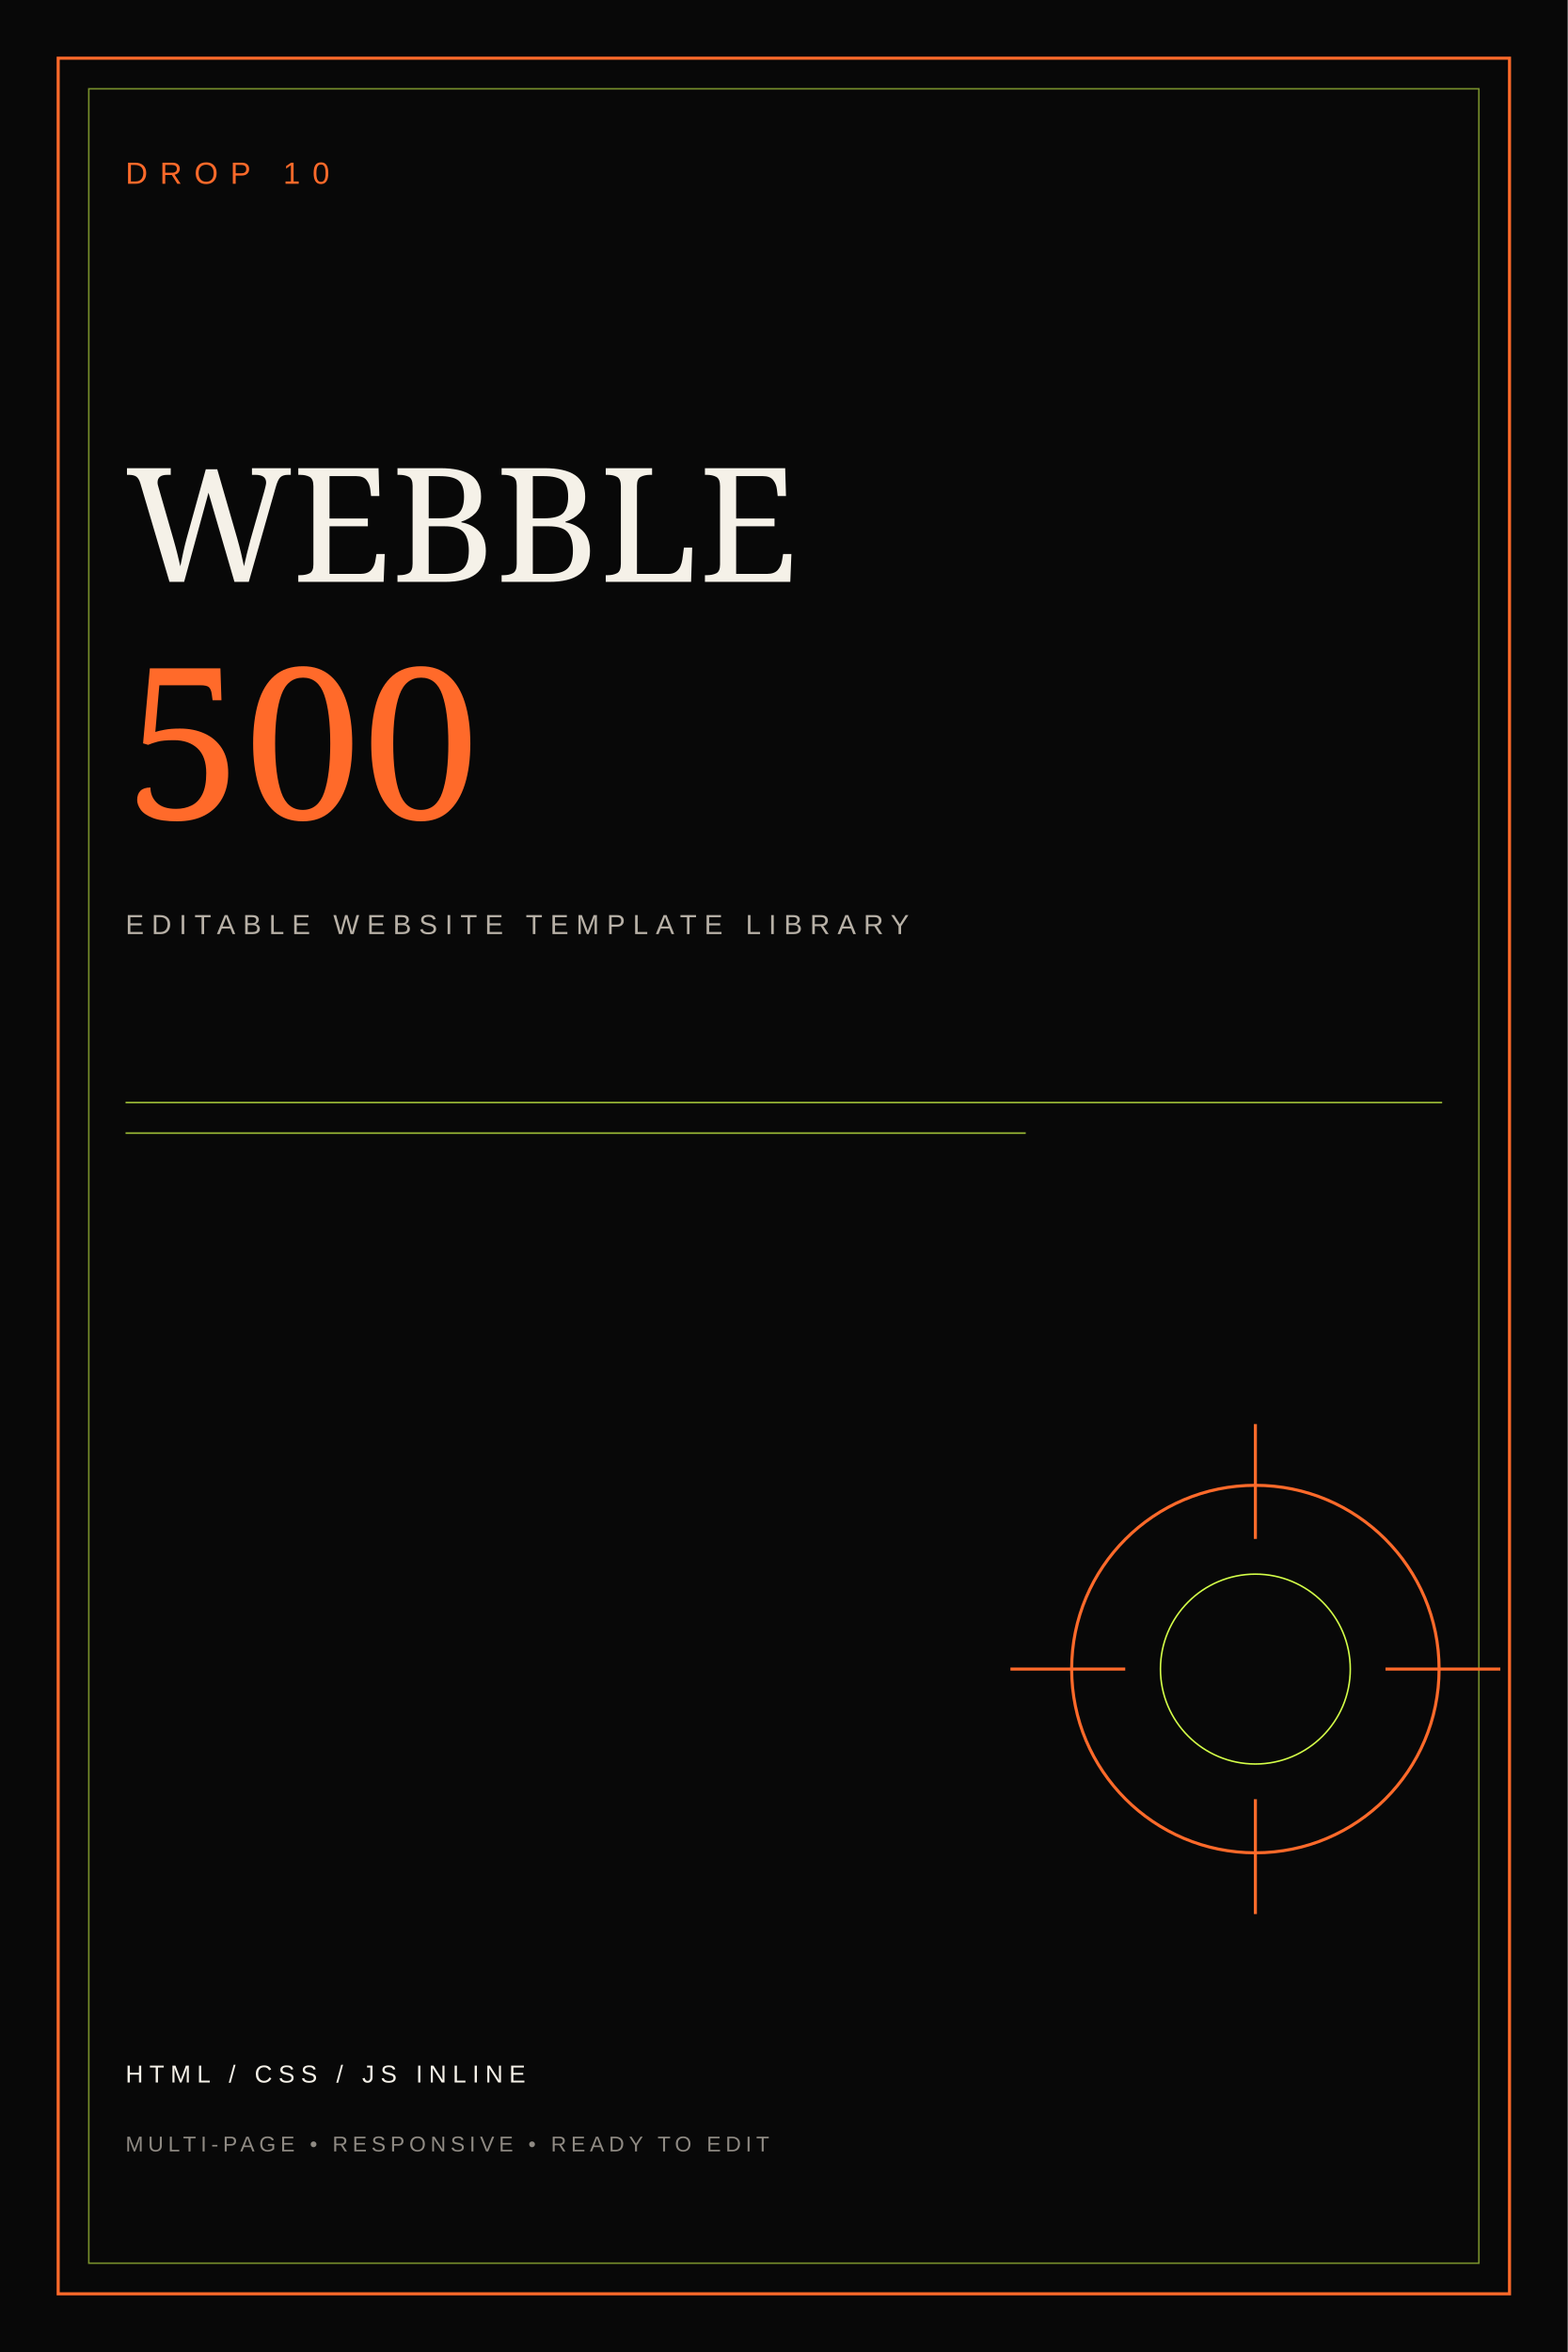
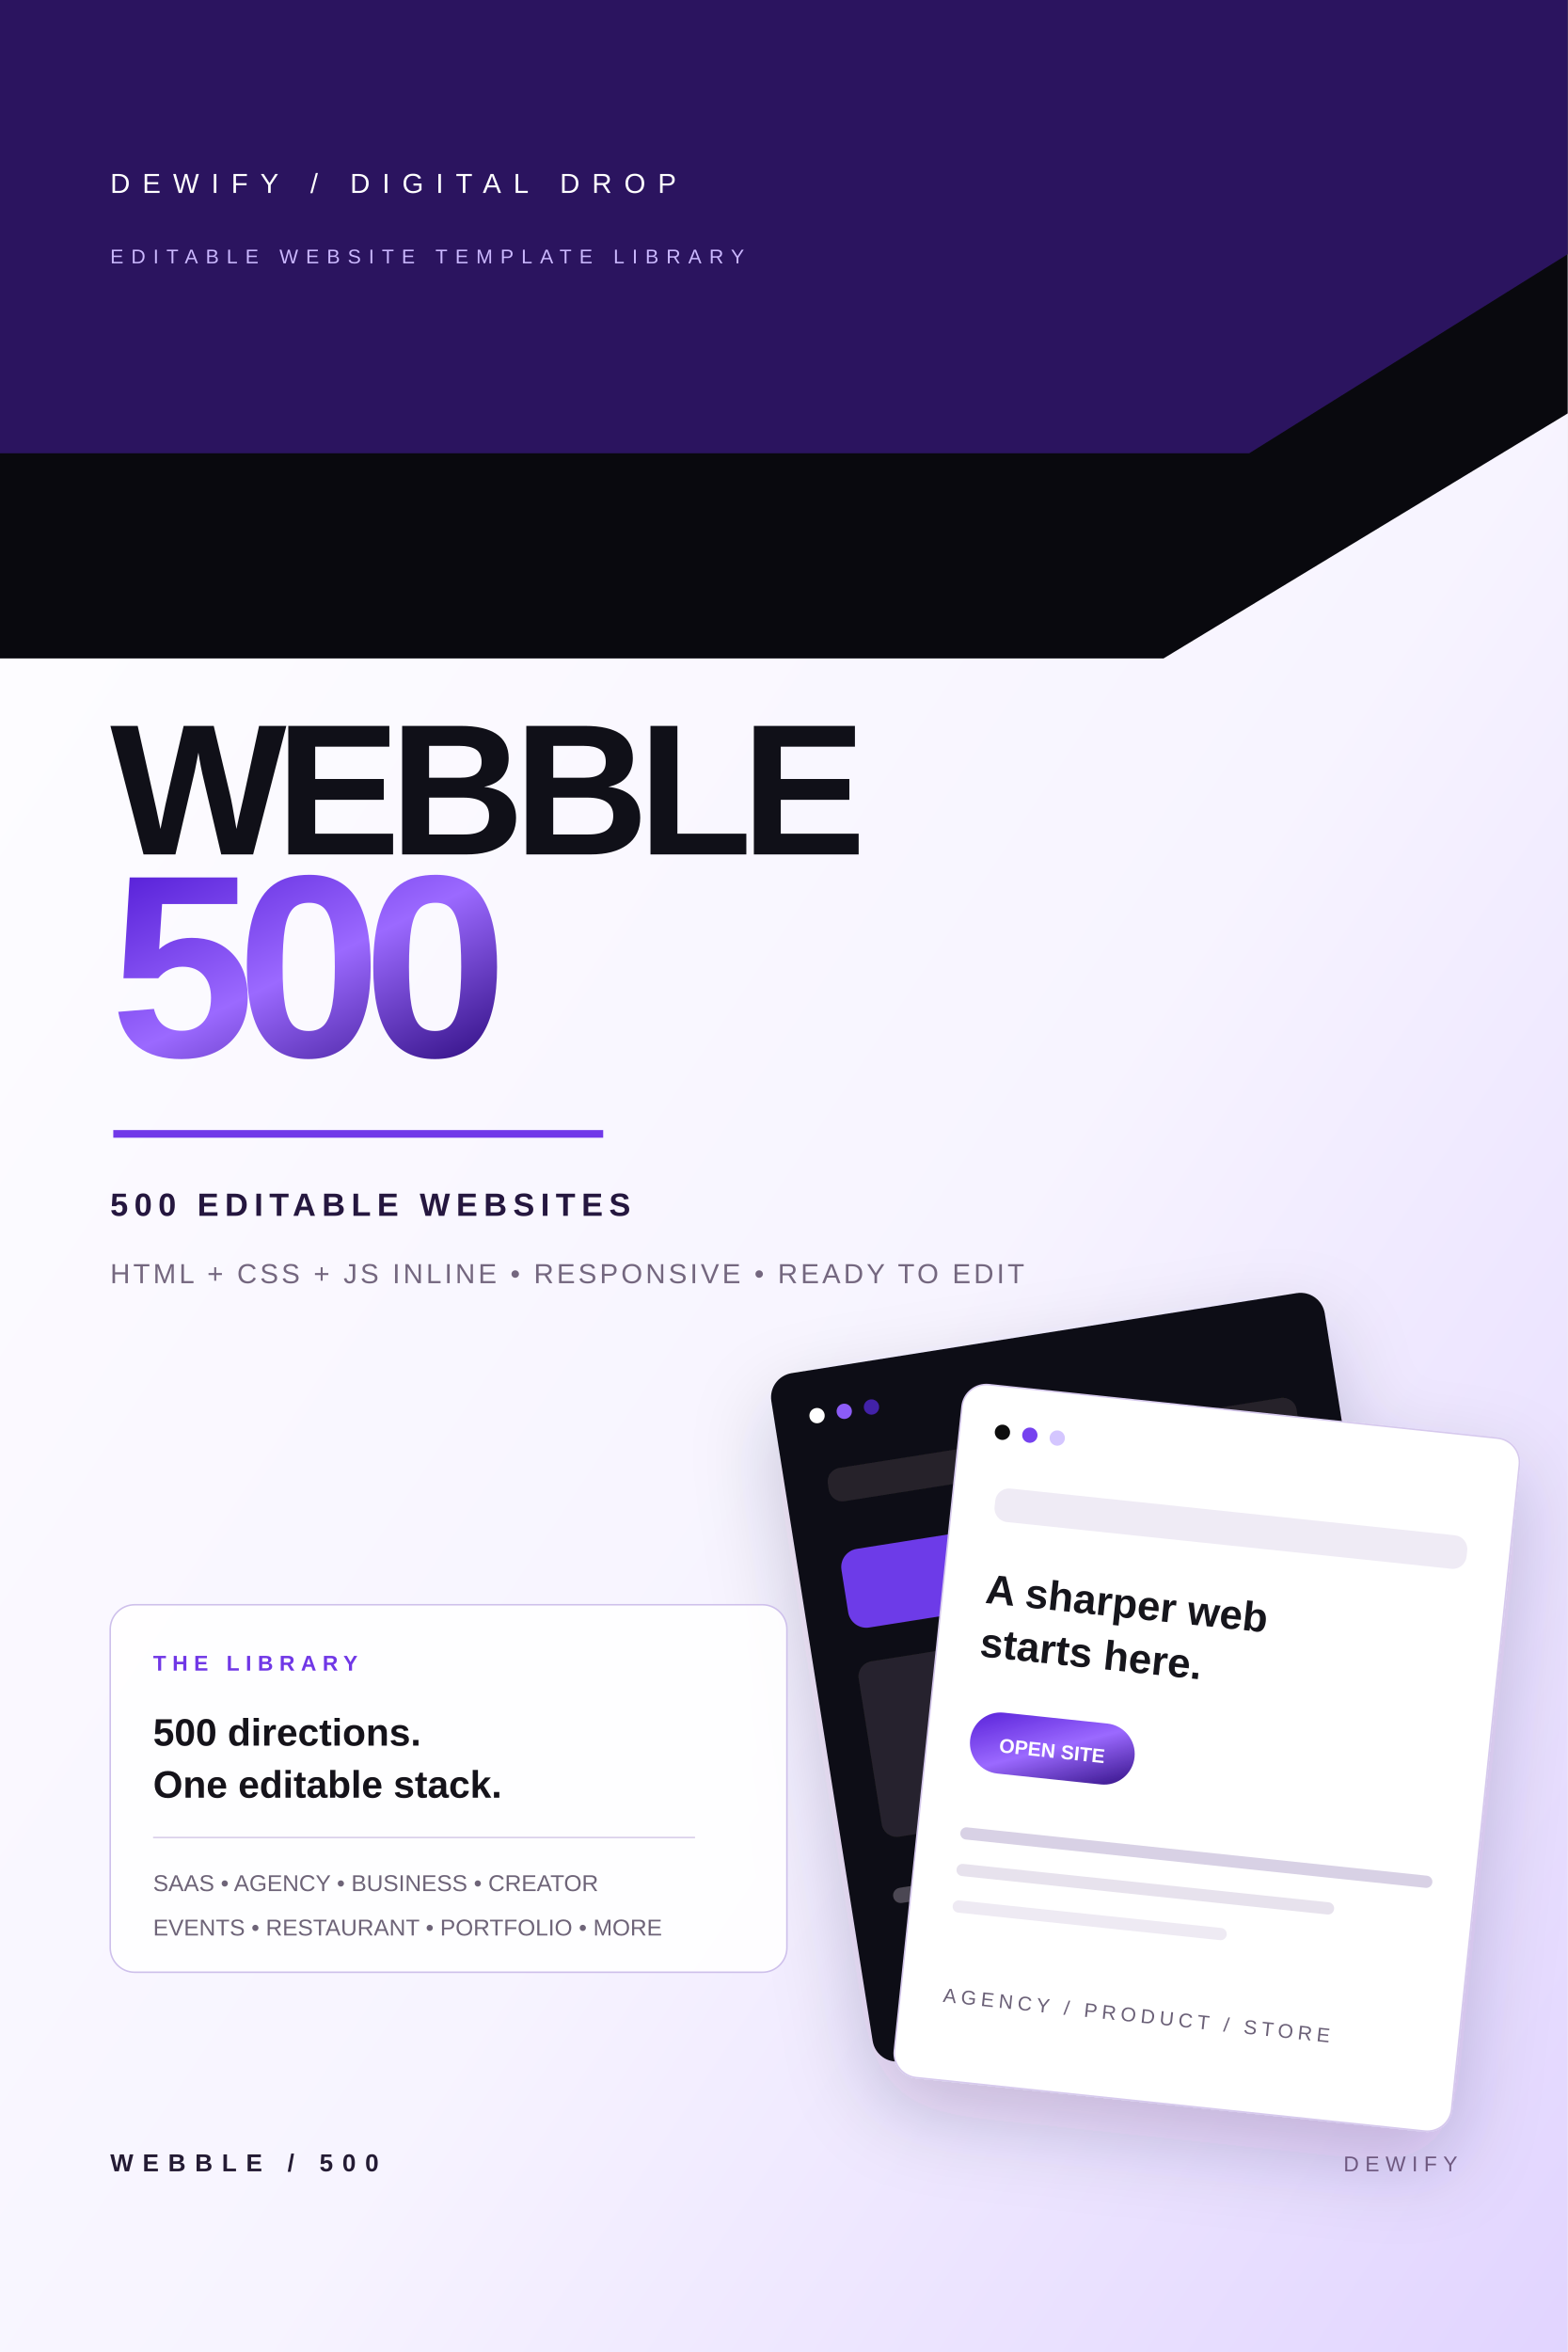
- <svg xmlns="http://www.w3.org/2000/svg" viewBox="0 0 1024 1536">
-   <rect width="1024" height="1536" fill="#080808" />
-   <rect x="38" y="38" width="948" height="1460" fill="none" stroke="#FF6A2A" stroke-width="2" />
-   <rect x="58" y="58" width="908" height="1420" fill="none" stroke="#D4FF48" stroke-width="1" opacity=".55" />
-   <text x="82" y="120" fill="#FF6A2A" font-family="Arial" font-size="20" letter-spacing="8">DROP 10</text>
-   <text x="82" y="380" fill="#F5F1E8" font-family="Georgia" font-size="104">WEBBLE</text>
-   <text x="82" y="535" fill="#FF6A2A" font-family="Georgia" font-size="138">500</text>
-   <text x="82" y="610" fill="#B8B1A7" font-family="Arial" font-size="18" letter-spacing="5">EDITABLE WEBSITE TEMPLATE LIBRARY</text>
-   <path d="M82 720H942M82 740H670" stroke="#D4FF48" opacity=".75" />
-   <circle cx="820" cy="1090" r="120" fill="none" stroke="#FF6A2A" stroke-width="2" />
-   <circle cx="820" cy="1090" r="62" fill="none" stroke="#D4FF48" stroke-width="1" />
-   <path d="M820 930v75M820 1175v75M660 1090h75M905 1090h75" stroke="#FF6A2A" stroke-width="2" />
-   <text x="82" y="1360" fill="#F5F1E8" font-family="Arial" font-size="16" letter-spacing="4">HTML / CSS / JS INLINE</text>
-   <text x="82" y="1405" fill="#8F8A83" font-family="Arial" font-size="14" letter-spacing="3">MULTI-PAGE • RESPONSIVE • READY TO EDIT</text>
+ <svg xmlns="http://www.w3.org/2000/svg" width="1024" height="1536" viewBox="0 0 1024 1536" role="img" aria-labelledby="title desc">
+   <defs>
+     <linearGradient id="bg" x1="0" y1="0" x2="1" y2="1">
+       <stop stop-color="#ffffff" />
+       <stop offset=".58" stop-color="#f7f4ff" />
+       <stop offset="1" stop-color="#e1d4ff" />
+     </linearGradient>
+     <linearGradient id="purple" x1="0" y1="0" x2="1" y2="1">
+       <stop stop-color="#5720d8" />
+       <stop offset=".5" stop-color="#9b69ff" />
+       <stop offset="1" stop-color="#321084" />
+     </linearGradient>
+     <filter id="shadow">
+       <feDropShadow dx="0" dy="22" stdDeviation="26" flood-color="#201044" flood-opacity=".20" />
+     </filter>
+   </defs>
+   <rect width="1024" height="1536" fill="url(#bg)" />
+   <path d="M0 0H1024V270L760 430H0Z" fill="#09090e" />
+   <path d="M0 0H1024V166L816 296H0Z" fill="#2b145f" />
+   <text x="72" y="126" fill="#fff" font-family="Arial,Helvetica,sans-serif" font-size="18" letter-spacing="8">DEWIFY / DIGITAL DROP</text>
+   <text x="72" y="172" fill="#cbb8ff" font-family="Arial,Helvetica,sans-serif" font-size="13" letter-spacing="5">EDITABLE WEBSITE TEMPLATE LIBRARY</text>
+   <text x="72" y="558" fill="#101018" font-family="Arial,Helvetica,sans-serif" font-size="122" font-weight="900" letter-spacing="-7">WEBBLE</text>
+   <text x="72" y="690" fill="url(#purple)" font-family="Arial,Helvetica,sans-serif" font-size="170" font-weight="900" letter-spacing="-12">500</text>
+   <rect x="74" y="738" width="320" height="5" fill="#7139e9" />
+   <text x="72" y="794" fill="#25173f" font-family="Arial,Helvetica,sans-serif" font-size="21" font-weight="700" letter-spacing="4">500 EDITABLE WEBSITES</text>
+   <text x="72" y="838" fill="#74677f" font-family="Arial,Helvetica,sans-serif" font-size="18" letter-spacing="2">HTML + CSS + JS INLINE • RESPONSIVE • READY TO EDIT</text>
+   <g transform="translate(535 867)" filter="url(#shadow)">
+     <g transform="rotate(-9 188 230)">
+       <rect width="366" height="455" rx="16" fill="#0f0f14" />
+       <circle cx="28" cy="30" r="5" fill="#fff" />
+       <circle cx="46" cy="30" r="5" fill="#8c5cf6" />
+       <circle cx="64" cy="30" r="5" fill="#4320a8" />
+       <rect x="28" y="66" width="310" height="22" rx="9" fill="#26222c" />
+       <rect x="28" y="120" width="310" height="52" rx="12" fill="#6d3be8" />
+       <rect x="28" y="194" width="96" height="116" rx="10" fill="#27232d" />
+       <rect x="140" y="194" width="198" height="12" rx="6" fill="#706b78" />
+       <rect x="140" y="219" width="166" height="10" rx="5" fill="#4b4653" />
+       <rect x="140" y="245" width="136" height="10" rx="5" fill="#3b3742" />
+       <rect x="28" y="343" width="310" height="10" rx="5" fill="#4b4653" />
+       <text x="28" y="406" fill="#d8ccff" font-family="Arial,Helvetica,sans-serif" font-size="13" letter-spacing="3">STARTUP / SAAS</text>
+     </g>
+     <g transform="translate(70 54) rotate(6 188 230)">
+       <rect width="366" height="455" rx="16" fill="#fff" stroke="#d6c9ed" />
+       <circle cx="28" cy="30" r="5" fill="#111" />
+       <circle cx="46" cy="30" r="5" fill="#7642ef" />
+       <circle cx="64" cy="30" r="5" fill="#d4c6ff" />
+       <rect x="28" y="66" width="310" height="22" rx="9" fill="#efebf5" />
+       <text x="28" y="142" fill="#17141c" font-family="Arial,Helvetica,sans-serif" font-size="27" font-weight="800">A sharper web</text>
+       <text x="28" y="177" fill="#17141c" font-family="Arial,Helvetica,sans-serif" font-size="27" font-weight="800">starts here.</text>
+       <rect x="28" y="212" width="108" height="40" rx="20" fill="url(#purple)" />
+       <text x="82" y="238" text-anchor="middle" fill="#fff" font-family="Arial,Helvetica,sans-serif" font-size="13" font-weight="700">OPEN SITE</text>
+       <rect x="28" y="289" width="310" height="8" rx="4" fill="#d8d1e5" />
+       <rect x="28" y="313" width="248" height="8" rx="4" fill="#e7e2ed" />
+       <rect x="28" y="337" width="180" height="8" rx="4" fill="#eeeaf3" />
+       <text x="28" y="404" fill="#6b6077" font-family="Arial,Helvetica,sans-serif" font-size="13" letter-spacing="3">AGENCY / PRODUCT / STORE</text>
+     </g>
+   </g>
+   <g transform="translate(72 1048)">
+     <rect width="442" height="240" rx="16" fill="#fff" fill-opacity=".9" stroke="#cec0eb" />
+     <text x="28" y="43" fill="#7037e6" font-family="Arial,Helvetica,sans-serif" font-size="14" font-weight="800" letter-spacing="4">THE LIBRARY</text>
+     <text x="28" y="92" fill="#15131a" font-family="Arial,Helvetica,sans-serif" font-size="25" font-weight="800">500 directions.</text>
+     <text x="28" y="126" fill="#15131a" font-family="Arial,Helvetica,sans-serif" font-size="25" font-weight="800">One editable stack.</text>
+     <path d="M28 152H382" stroke="#d8cee9" />
+     <text x="28" y="187" fill="#6e6478" font-family="Arial,Helvetica,sans-serif" font-size="15">SAAS • AGENCY • BUSINESS • CREATOR</text>
+     <text x="28" y="216" fill="#6e6478" font-family="Arial,Helvetica,sans-serif" font-size="15">EVENTS • RESTAURANT • PORTFOLIO • MORE</text>
+   </g>
+   <text x="72" y="1418" fill="#241b34" font-family="Arial,Helvetica,sans-serif" font-size="16" font-weight="800" letter-spacing="6">WEBBLE / 500</text>
+   <text x="952" y="1418" text-anchor="end" fill="#6e587f" font-family="Arial,Helvetica,sans-serif" font-size="14" letter-spacing="4">DEWIFY</text>
</svg>
